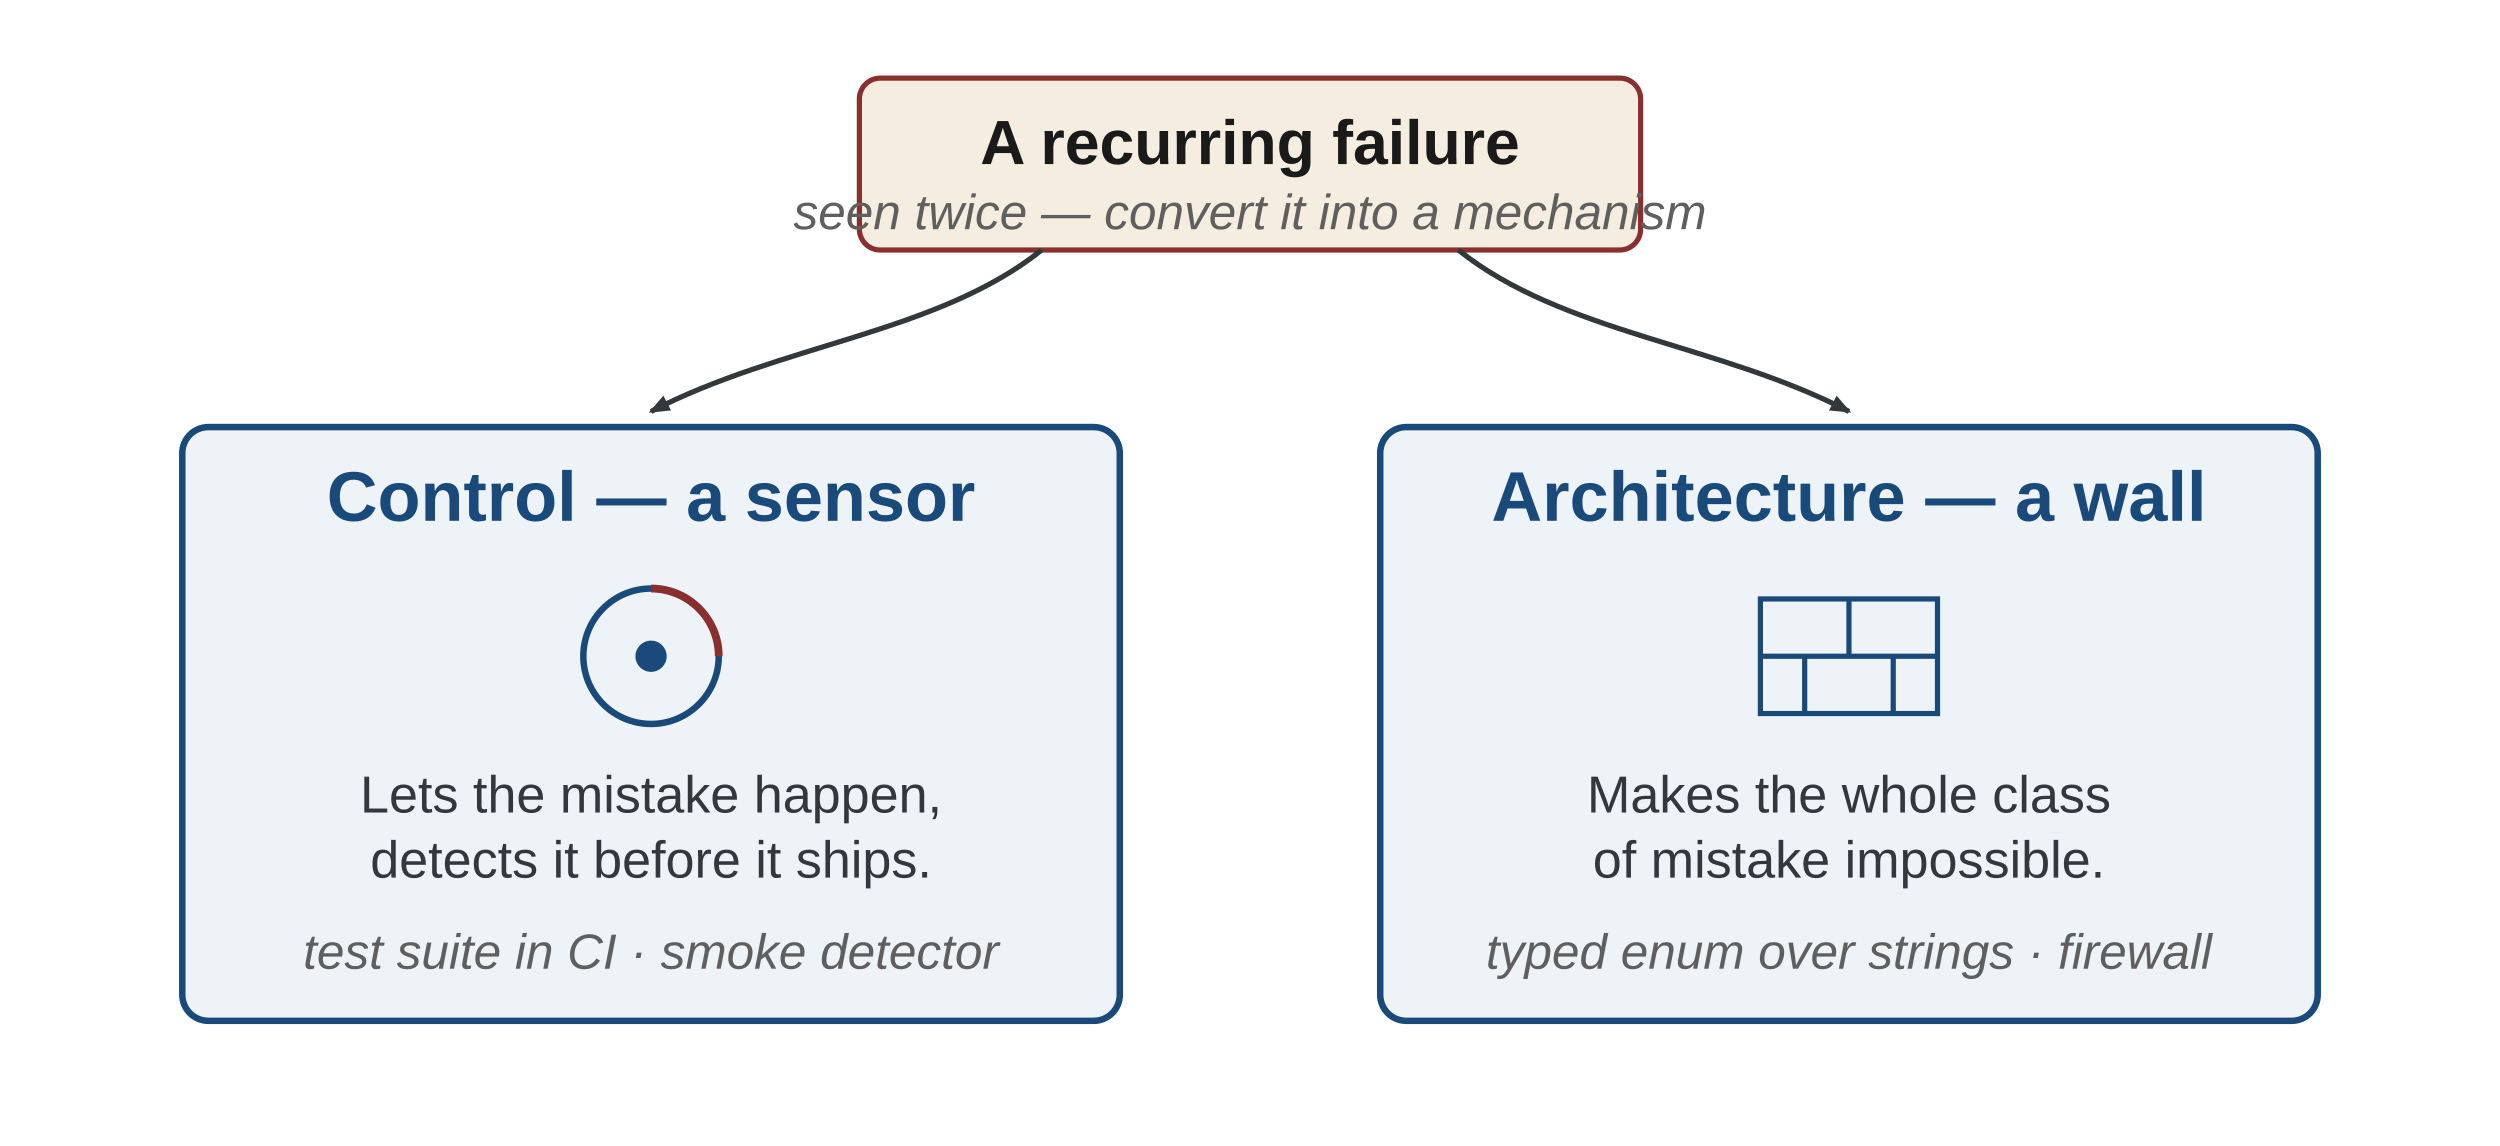
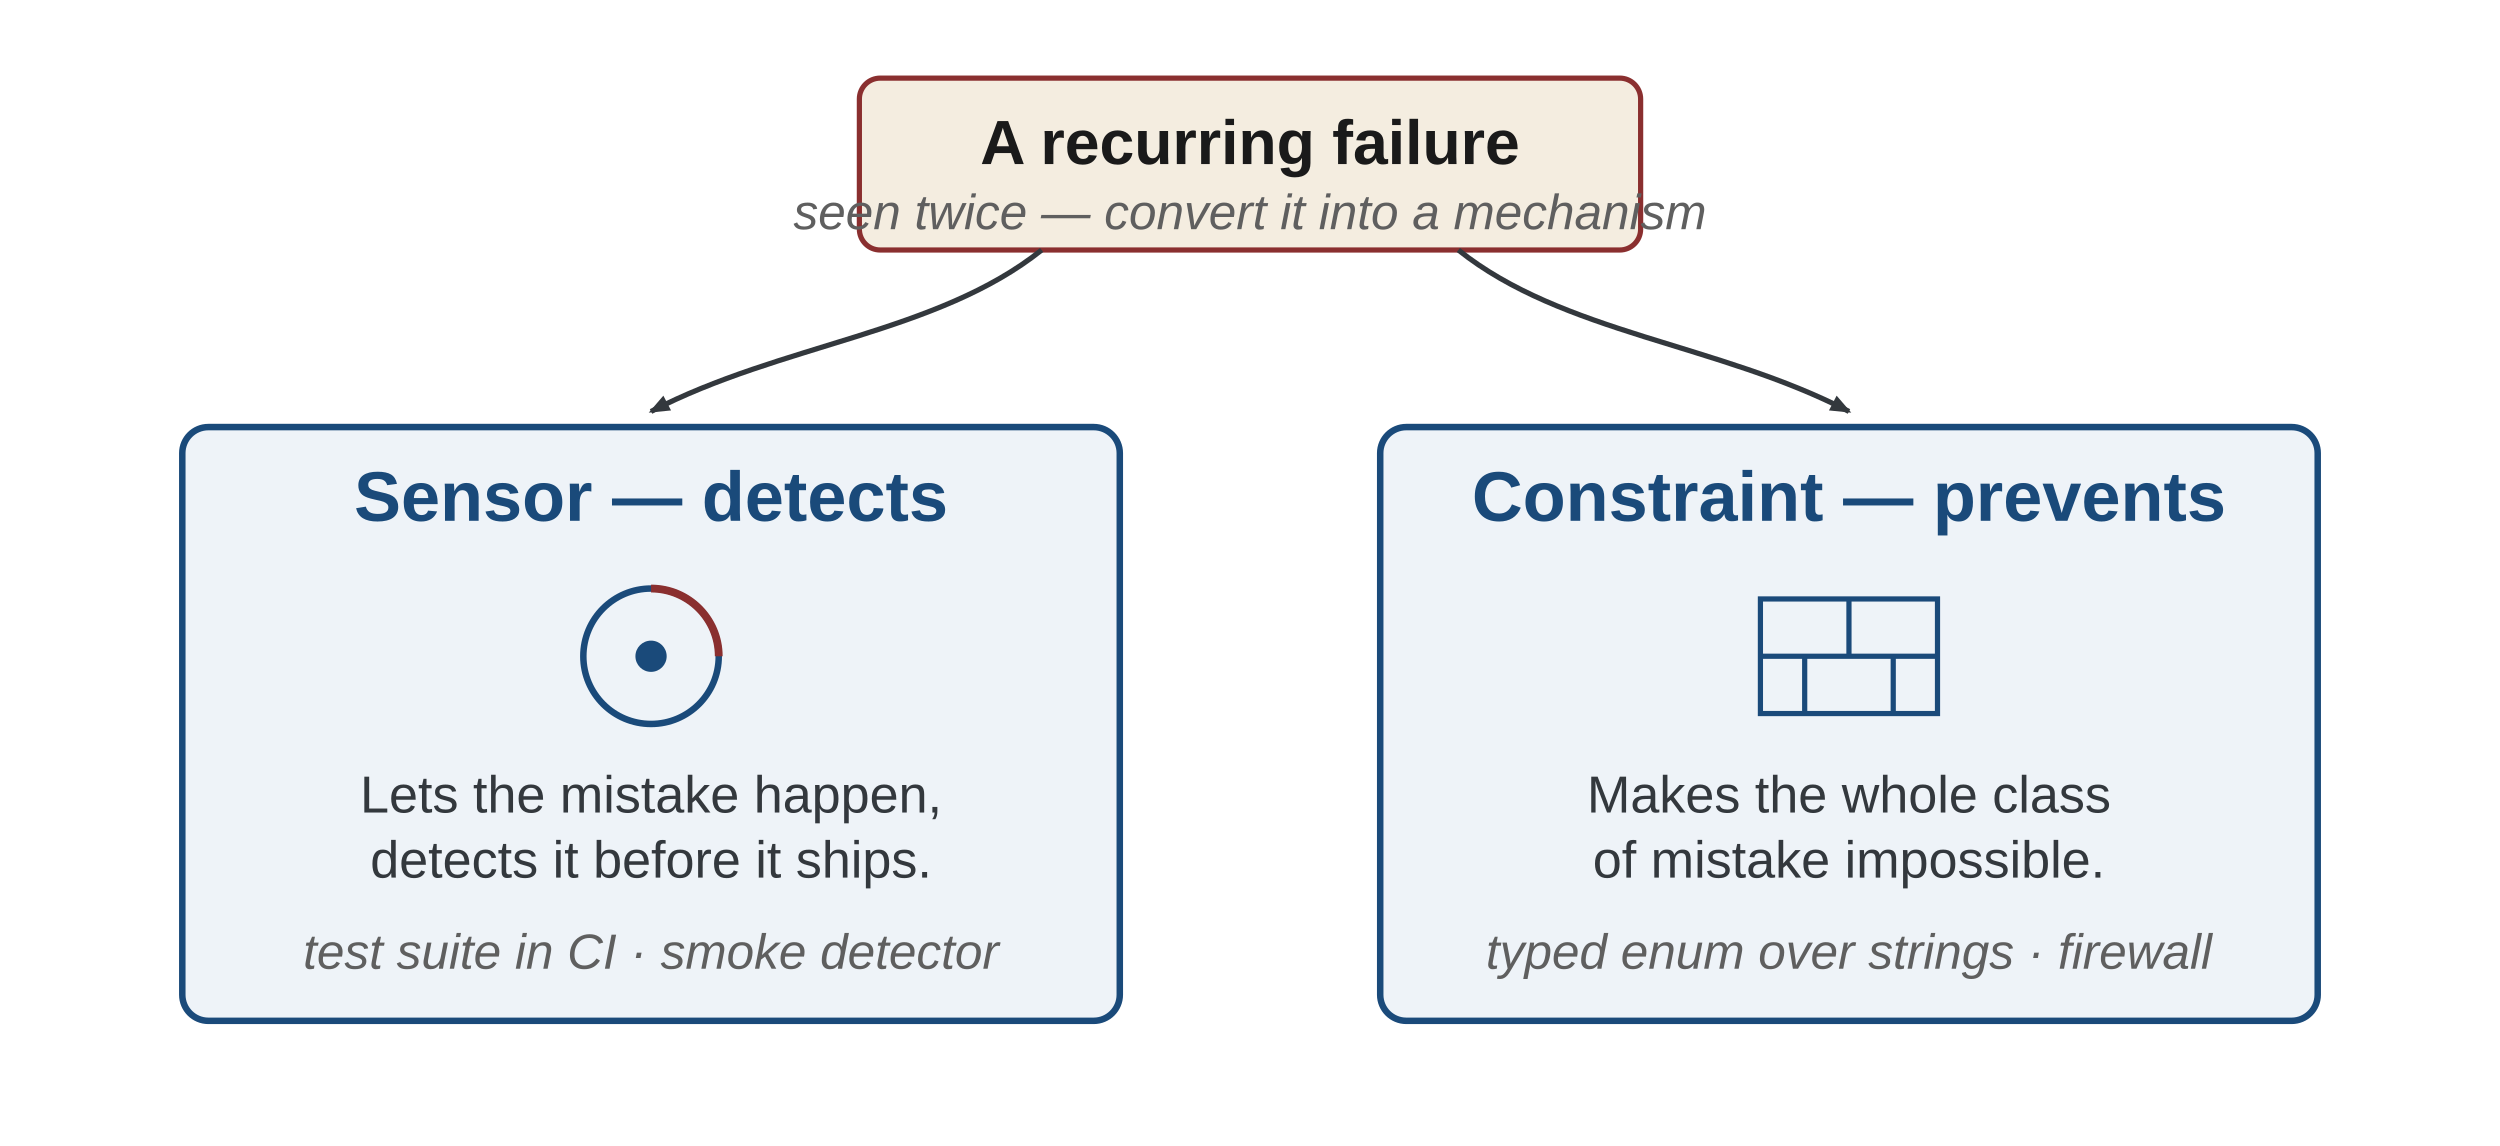
<svg xmlns="http://www.w3.org/2000/svg" viewBox="0 0 960 440" width="960" height="440" role="group" aria-labelledby="caTitle caDesc" font-family="'Helvetica Neue', Arial, sans-serif">
  <defs>
    <marker id="caArrow" markerWidth="9" markerHeight="9" refX="7" refY="3.2" orient="auto" markerUnits="userSpaceOnUse">
      <path d="M0,0 L8,3.2 L0,6.4 Z" fill="#33383d" />
    </marker>
  </defs>
  <rect x="330" y="30" width="300" height="66" rx="8" fill="#f4ede0" stroke="#8a2f2f" stroke-width="2" />
  <text x="480" y="63" text-anchor="middle" font-size="24" font-weight="700" fill="#1a1a1a">A recurring failure</text>
  <text x="480" y="88" text-anchor="middle" font-size="19" font-style="italic" fill="#5f5f5f">seen twice — convert it into a mechanism</text>
  <g fill="none" stroke="#33383d" stroke-width="2" marker-end="url(#caArrow)">
    <path d="M400,96 C360,128 300,132 250,158" />
    <path d="M560,96 C600,128 660,132 710,158" />
  </g>
  <rect x="70" y="164" width="360" height="228" rx="10" fill="#eef3f8" stroke="#1a4a7a" stroke-width="2.5" />
-   <text x="250" y="200" text-anchor="middle" font-size="27" font-weight="700" fill="#1a4a7a">Control — a sensor</text>
+   <text x="250" y="200" text-anchor="middle" font-size="27" font-weight="700" fill="#1a4a7a">Sensor — detects</text>
  <circle cx="250" cy="252" r="26" fill="none" stroke="#1a4a7a" stroke-width="2.5" />
  <circle cx="250" cy="252" r="6" fill="#1a4a7a" />
  <path d="M250,226 A26,26 0 0,1 276,252" fill="none" stroke="#8a2f2f" stroke-width="3" />
  <text x="250" y="312" text-anchor="middle" font-size="20" fill="#33383d">Lets the mistake happen,</text>
  <text x="250" y="337" text-anchor="middle" font-size="20" fill="#33383d">detects it before it ships.</text>
  <text x="250" y="372" text-anchor="middle" font-size="19" font-style="italic" fill="#5f5f5f">test suite in CI · smoke detector</text>
  <rect x="530" y="164" width="360" height="228" rx="10" fill="#eef3f8" stroke="#1a4a7a" stroke-width="2.5" />
-   <text x="710" y="200" text-anchor="middle" font-size="27" font-weight="700" fill="#1a4a7a">Architecture — a wall</text>
+   <text x="710" y="200" text-anchor="middle" font-size="27" font-weight="700" fill="#1a4a7a">Constraint — prevents</text>
  <g stroke="#1a4a7a" stroke-width="2" fill="none">
    <rect x="676" y="230" width="68" height="44" />
    <line x1="676" y1="252" x2="744" y2="252" />
    <line x1="710" y1="230" x2="710" y2="252" />
    <line x1="693" y1="252" x2="693" y2="274" />
    <line x1="727" y1="252" x2="727" y2="274" />
  </g>
  <text x="710" y="312" text-anchor="middle" font-size="20" fill="#33383d">Makes the whole class</text>
  <text x="710" y="337" text-anchor="middle" font-size="20" fill="#33383d">of mistake impossible.</text>
  <text x="710" y="372" text-anchor="middle" font-size="19" font-style="italic" fill="#5f5f5f">typed enum over strings · firewall</text>
</svg>
